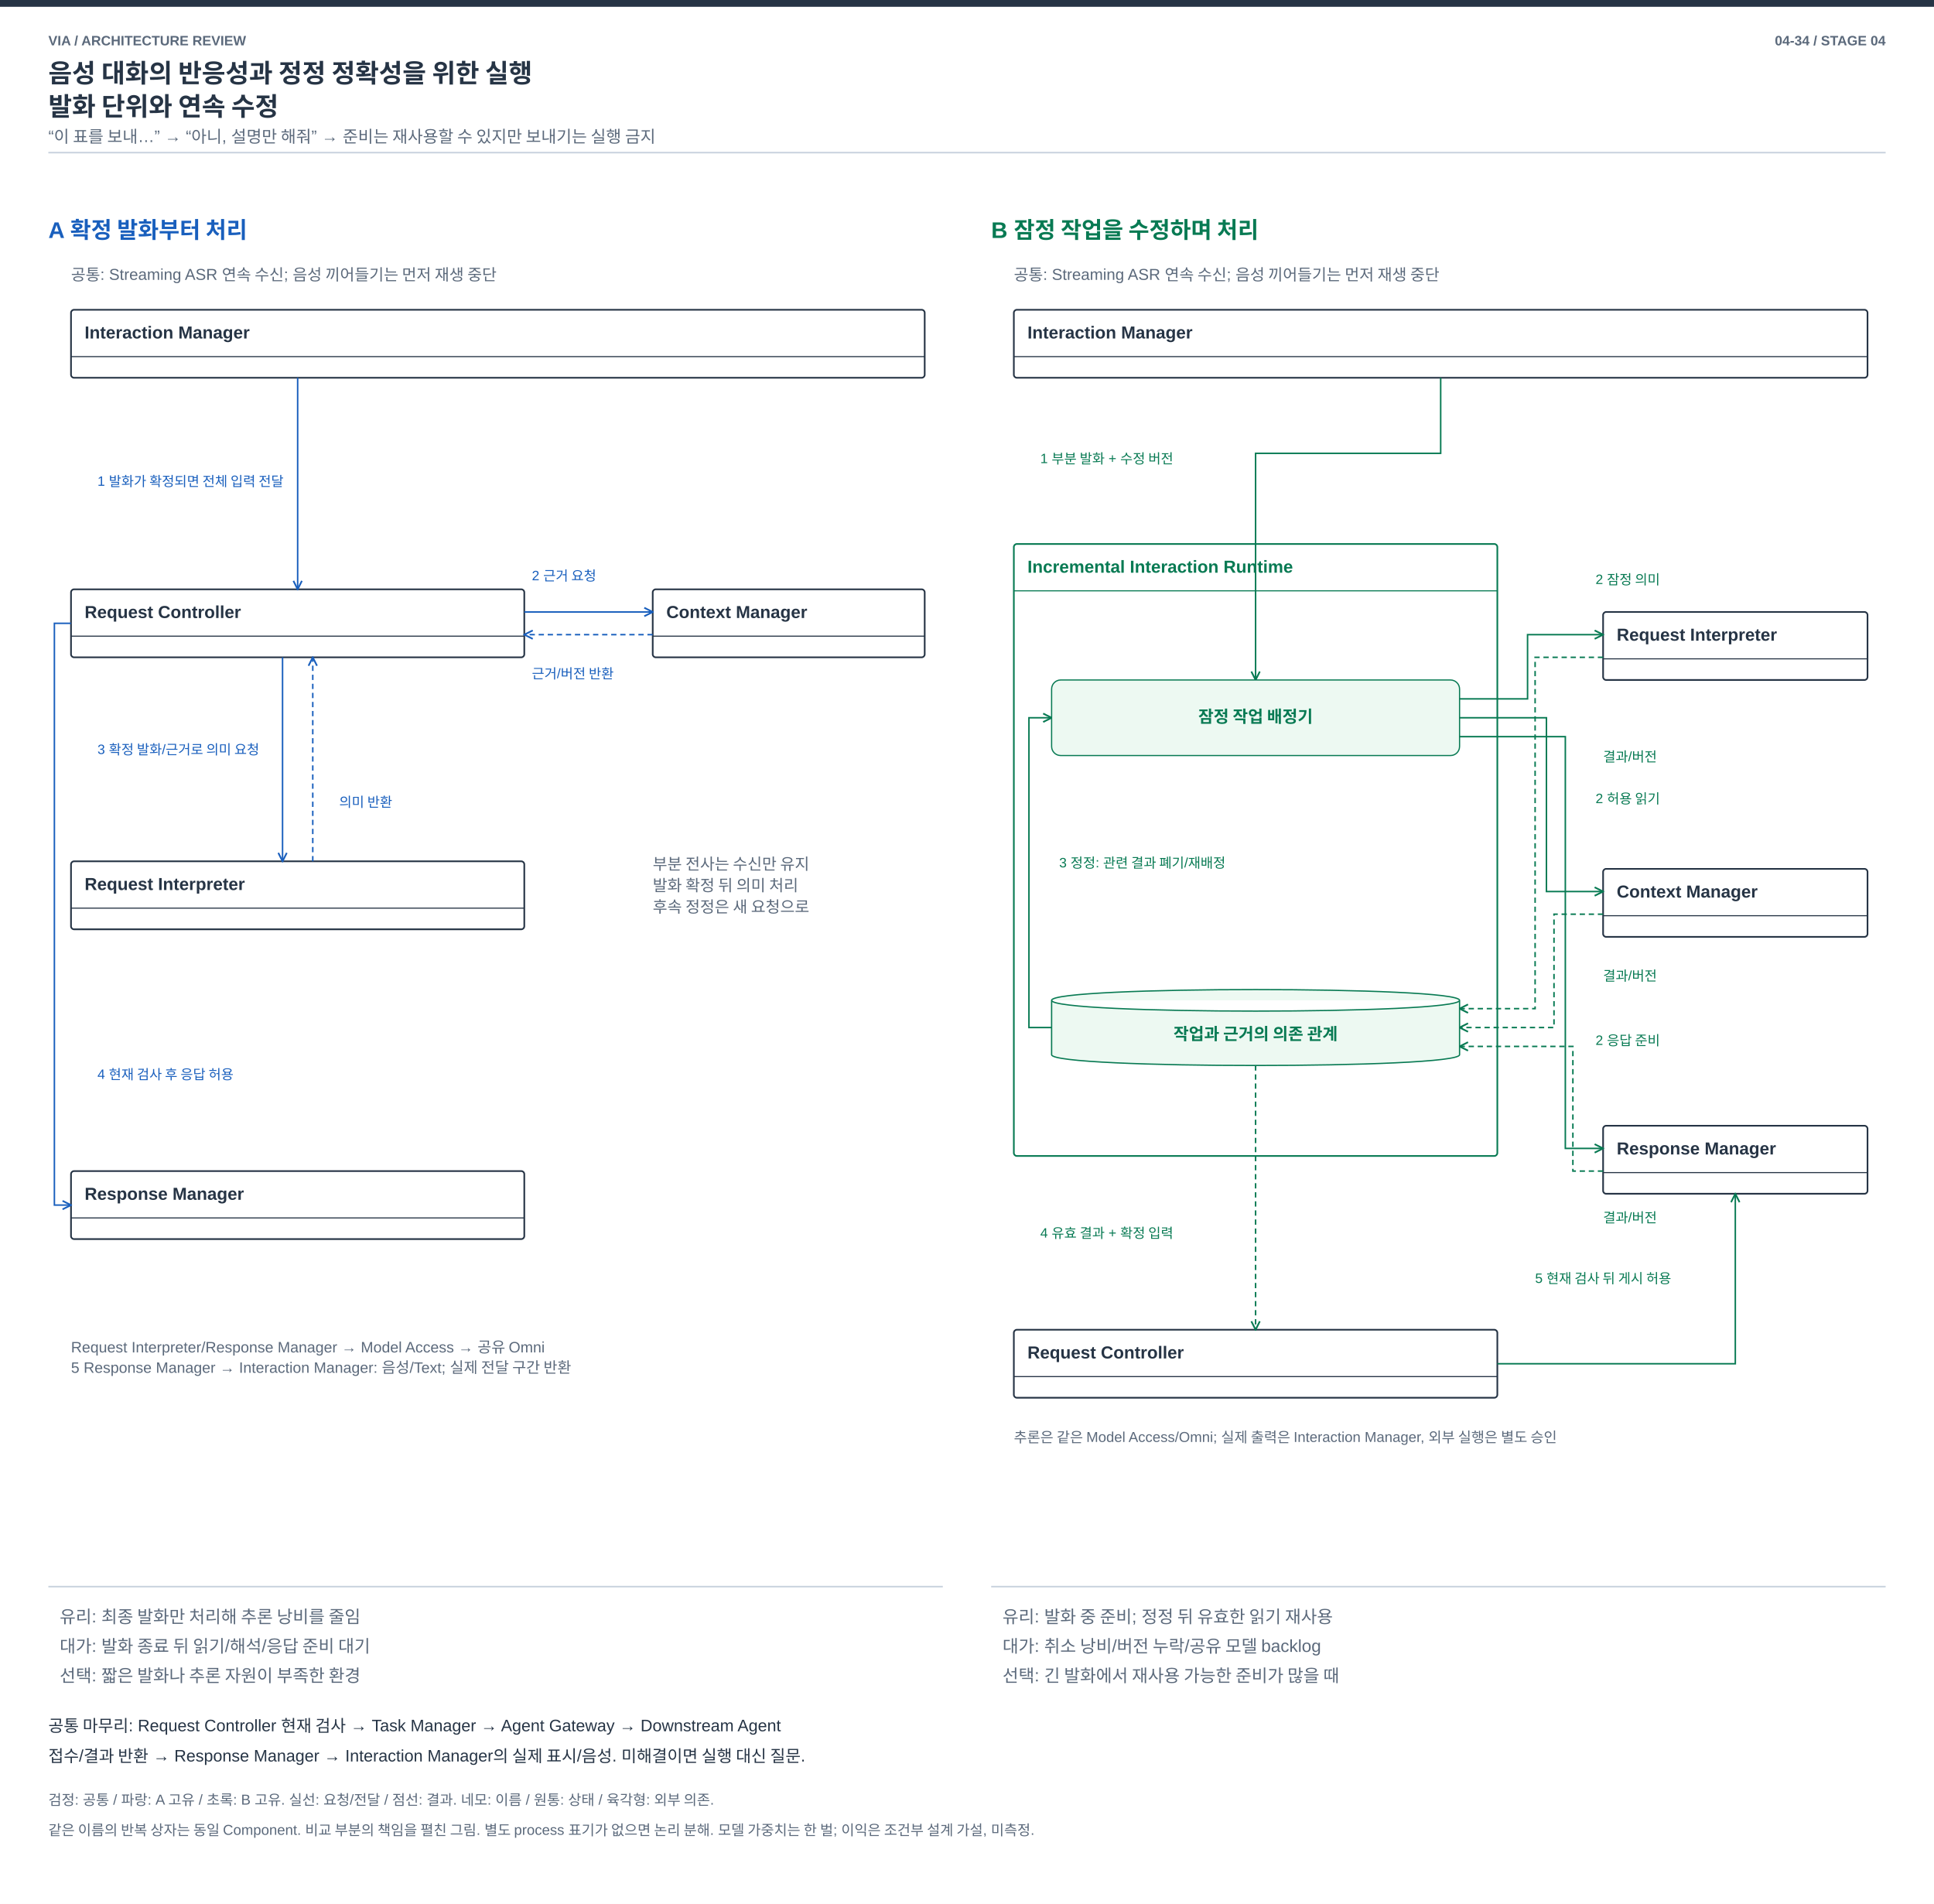
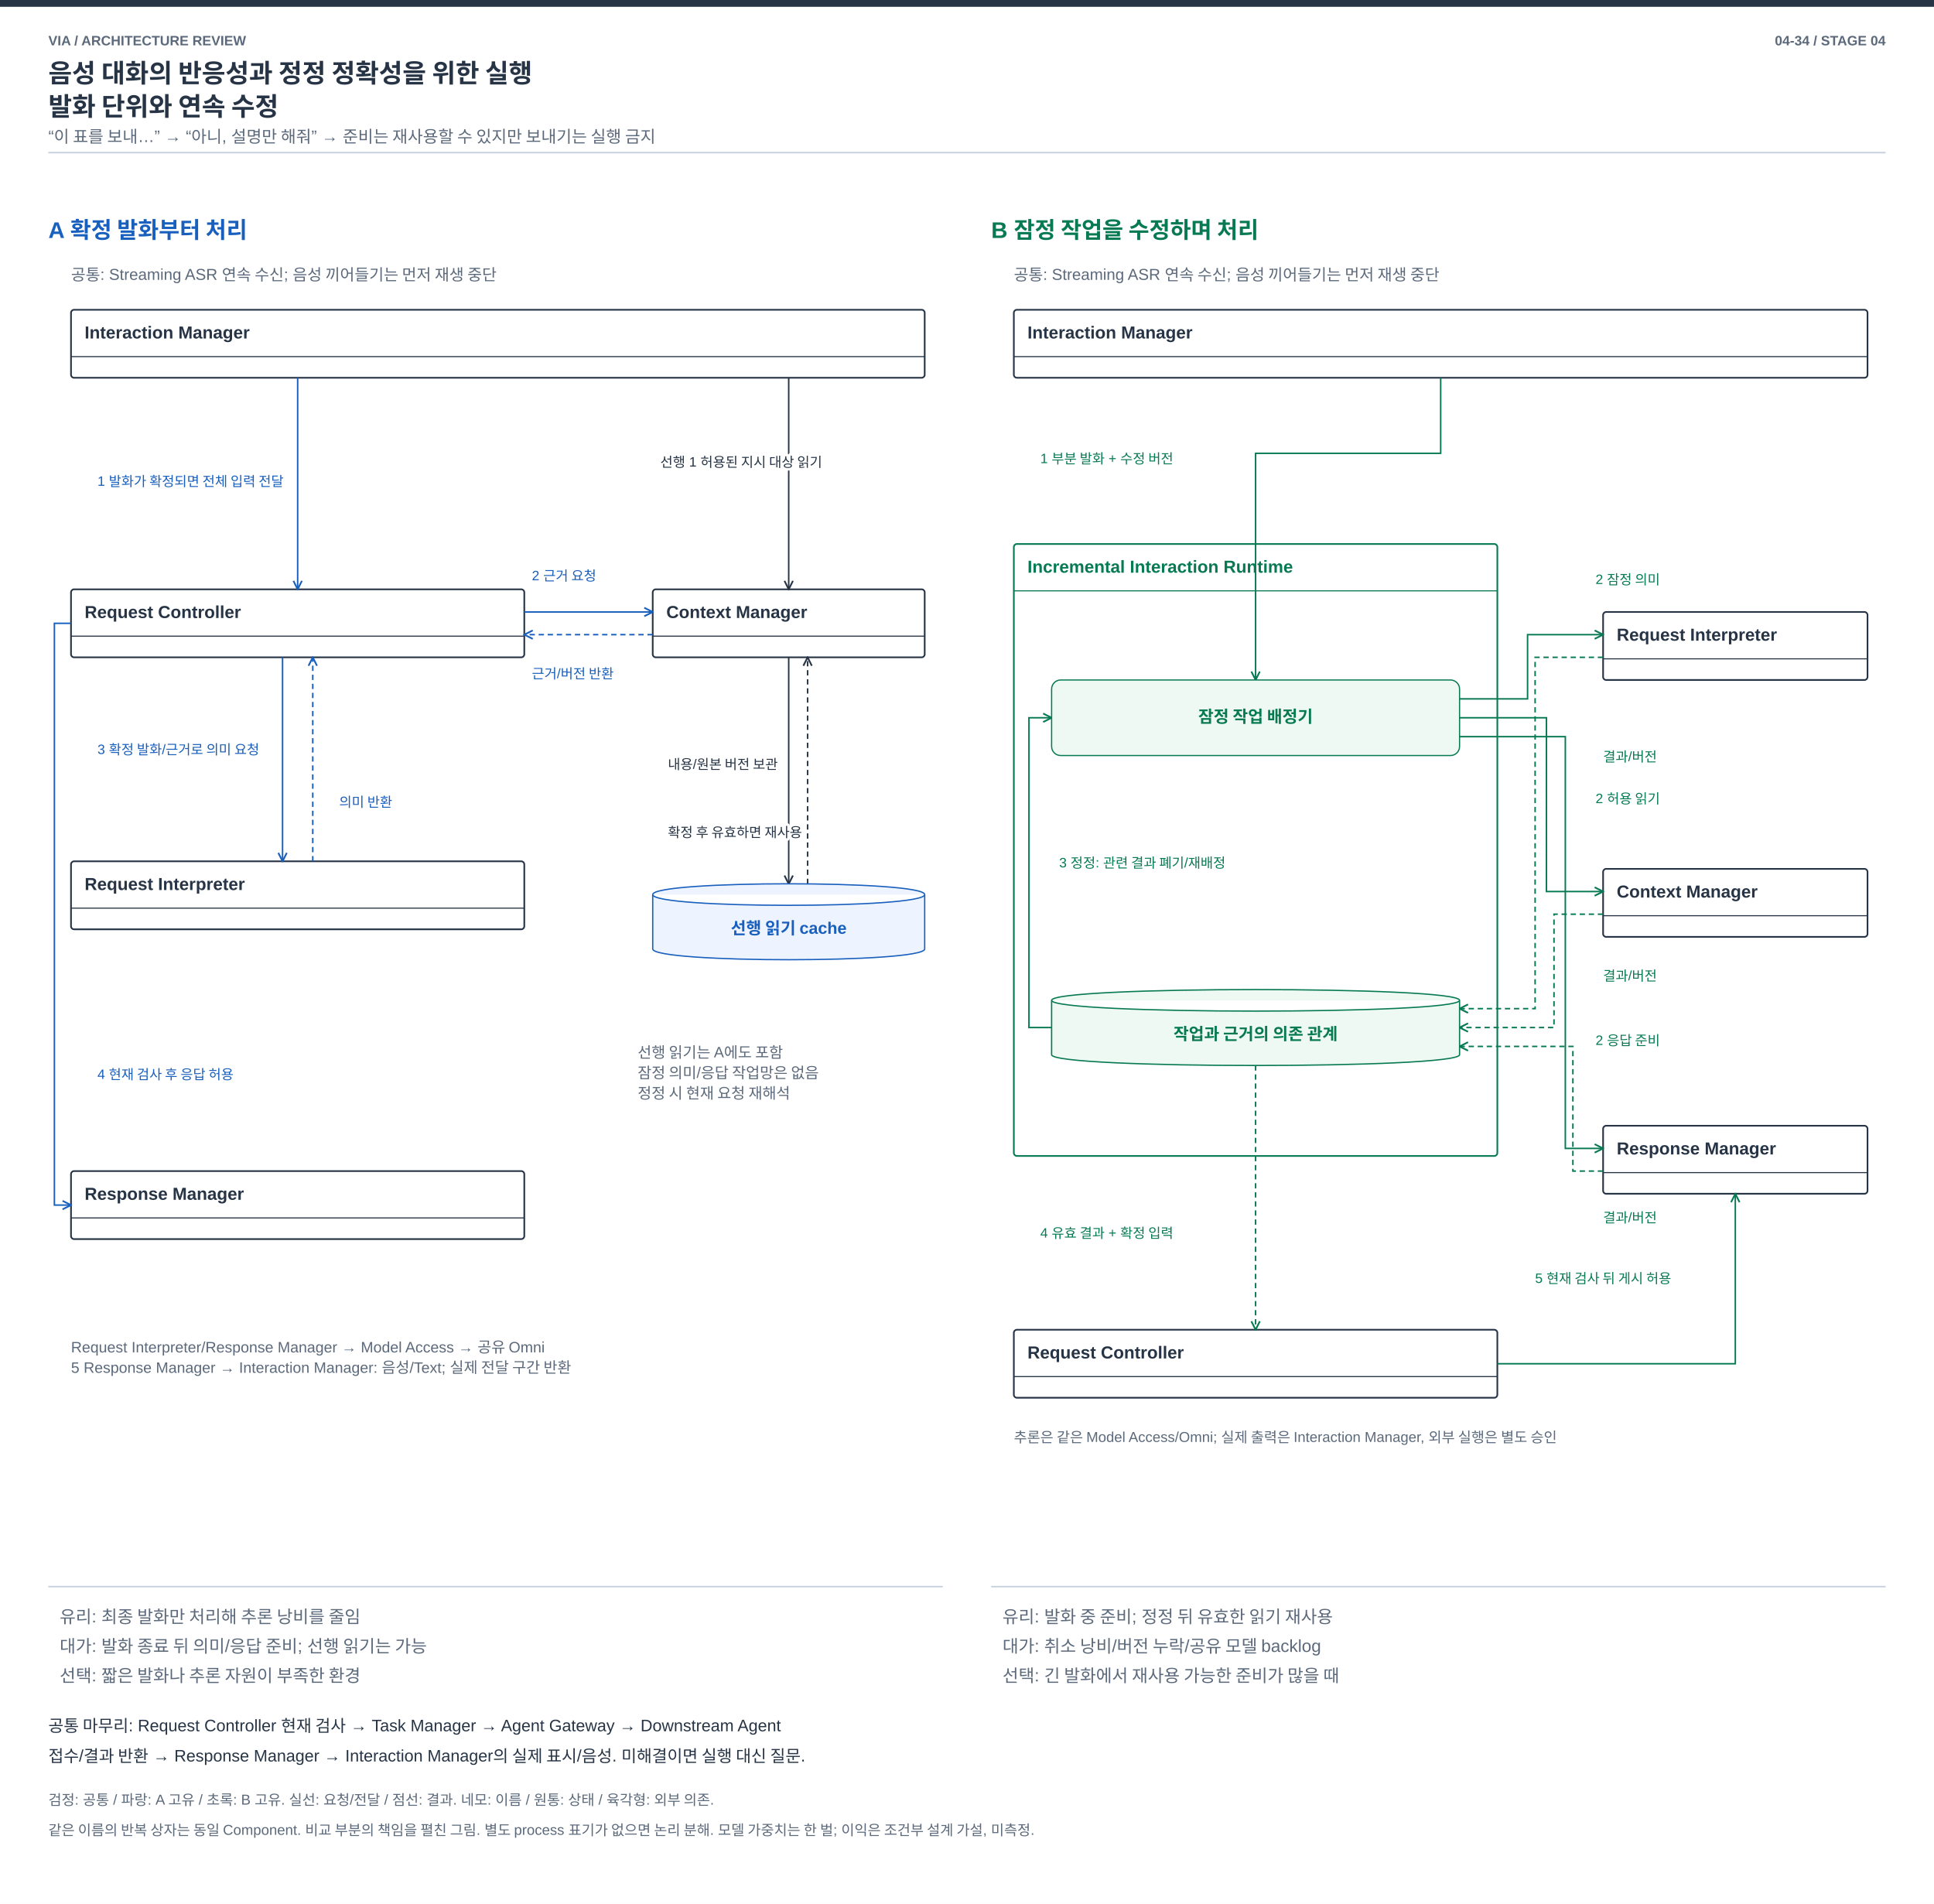
<svg xmlns="http://www.w3.org/2000/svg" width="2560" height="2520" viewBox="0 0 2560 2520" role="img" aria-labelledby="title">
  <defs>
    <marker id="a263445" viewBox="0 0 10 10" refX="9" refY="5" markerWidth="7" markerHeight="7" orient="auto-start-reverse">
      <path d="M1 1L9 5L1 9" fill="none" stroke="#263445" stroke-width="1.6" />
    </marker>
    <marker id="a195FBD" viewBox="0 0 10 10" refX="9" refY="5" markerWidth="7" markerHeight="7" orient="auto-start-reverse">
      <path d="M1 1L9 5L1 9" fill="none" stroke="#195FBD" stroke-width="1.6" />
    </marker>
    <marker id="a087A53" viewBox="0 0 10 10" refX="9" refY="5" markerWidth="7" markerHeight="7" orient="auto-start-reverse">
      <path d="M1 1L9 5L1 9" fill="none" stroke="#087A53" stroke-width="1.6" />
    </marker>
  </defs>
  <rect width="2560" height="2520" fill="white" />
  <g font-family="Arial, Apple SD Gothic Neo, Malgun Gothic, sans-serif">
    <rect id="e1" x="0" y="0" width="2560" height="9" rx="0" fill="#263445" stroke="none" stroke-width="1.5" />
    <g id="Aim" data-component="true">
      <rect x="94" y="410" width="1130" height="90" rx="4" fill="white" stroke="#263445" stroke-width="2.2" />
      <path d="M94 472H1224" stroke="#263445" stroke-width="1.4" />
      <text x="112" y="448.0" text-anchor="start" font-size="23" font-weight="700" fill="#263445">Interaction Manager</text>
    </g>
    <g id="Arc" data-component="true">
      <rect x="94" y="780" width="600" height="90" rx="4" fill="white" stroke="#263445" stroke-width="2.2" />
      <path d="M94 842H694" stroke="#263445" stroke-width="1.4" />
      <text x="112" y="818.0" text-anchor="start" font-size="23" font-weight="700" fill="#263445">Request Controller</text>
    </g>
    <g id="Acm" data-component="true">
      <rect x="864" y="780" width="360" height="90" rx="4" fill="white" stroke="#263445" stroke-width="2.2" />
      <path d="M864 842H1224" stroke="#263445" stroke-width="1.4" />
      <text x="882" y="818.0" text-anchor="start" font-size="23" font-weight="700" fill="#263445">Context Manager</text>
    </g>
    <g id="Ari" data-component="true">
      <rect x="94" y="1140" width="600" height="90" rx="4" fill="white" stroke="#263445" stroke-width="2.2" />
      <path d="M94 1202H694" stroke="#263445" stroke-width="1.4" />
      <text x="112" y="1178.0" text-anchor="start" font-size="23" font-weight="700" fill="#263445">Request Interpreter</text>
    </g>
    <g id="Arm" data-component="true">
      <rect x="94" y="1550" width="600" height="90" rx="4" fill="white" stroke="#263445" stroke-width="2.2" />
      <path d="M94 1612H694" stroke="#263445" stroke-width="1.4" />
      <text x="112" y="1588.0" text-anchor="start" font-size="23" font-weight="700" fill="#263445">Response Manager</text>
    </g>
    <g id="Bim" data-component="true">
      <rect x="1342" y="410" width="1130" height="90" rx="4" fill="white" stroke="#263445" stroke-width="2.2" />
      <path d="M1342 472H2472" stroke="#263445" stroke-width="1.4" />
      <text x="1360" y="448.0" text-anchor="start" font-size="23" font-weight="700" fill="#263445">Interaction Manager</text>
    </g>
    <g id="Brun" data-component="true">
      <rect x="1342" y="720" width="640" height="810" rx="4" fill="white" stroke="#087A53" stroke-width="2.2" />
      <path d="M1342 782H1982" stroke="#087A53" stroke-width="1.4" />
      <text x="1360" y="758.0" text-anchor="start" font-size="23" font-weight="700" fill="#087A53">Incremental Interaction Runtime</text>
    </g>
    <g id="Bri" data-component="true">
      <rect x="2122" y="810" width="350" height="90" rx="4" fill="white" stroke="#263445" stroke-width="2.2" />
      <path d="M2122 872H2472" stroke="#263445" stroke-width="1.4" />
      <text x="2140" y="848.0" text-anchor="start" font-size="23" font-weight="700" fill="#263445">Request Interpreter</text>
    </g>
    <g id="Bcm" data-component="true">
      <rect x="2122" y="1150" width="350" height="90" rx="4" fill="white" stroke="#263445" stroke-width="2.2" />
      <path d="M2122 1212H2472" stroke="#263445" stroke-width="1.4" />
      <text x="2140" y="1188.0" text-anchor="start" font-size="23" font-weight="700" fill="#263445">Context Manager</text>
    </g>
    <g id="Brm" data-component="true">
      <rect x="2122" y="1490" width="350" height="90" rx="4" fill="white" stroke="#263445" stroke-width="2.2" />
      <path d="M2122 1552H2472" stroke="#263445" stroke-width="1.4" />
      <text x="2140" y="1528.0" text-anchor="start" font-size="23" font-weight="700" fill="#263445">Response Manager</text>
    </g>
    <g id="Brc" data-component="true">
      <rect x="1342" y="1760" width="640" height="90" rx="4" fill="white" stroke="#263445" stroke-width="2.2" />
      <path d="M1342 1822H1982" stroke="#263445" stroke-width="1.4" />
      <text x="1360" y="1798.0" text-anchor="start" font-size="23" font-weight="700" fill="#263445">Request Controller</text>
    </g>
    <polyline id="e6" points="64,202 2496,202" fill="none" stroke="#C7D1DD" stroke-width="2" />
    <polyline id="e14" points="394.0,500 394.0,780" fill="none" stroke="#195FBD" stroke-width="2" marker-end="url(#a195FBD)" />
    <polyline id="e16" points="694,810.0 864,810.0" fill="none" stroke="#195FBD" stroke-width="2" marker-end="url(#a195FBD)" />
    <polyline id="e18" points="864,840.0 694,840.0" fill="none" stroke="#195FBD" stroke-width="2" stroke-dasharray="7 5" marker-end="url(#a195FBD)" />
    <polyline id="e20" points="374.0,870 374.0,1140" fill="none" stroke="#195FBD" stroke-width="2" marker-end="url(#a195FBD)" />
    <polyline id="e22" points="414.0,1140 414.0,870" fill="none" stroke="#195FBD" stroke-width="2" stroke-dasharray="7 5" marker-end="url(#a195FBD)" />
    <polyline id="e24" points="94,825.0 72,825 72,1595 94,1595.0" fill="none" stroke="#195FBD" stroke-width="2" marker-end="url(#a195FBD)" />
-     <polyline id="e28" points="64,2100 1248,2100" fill="none" stroke="#C7D1DD" stroke-width="2" />
-     <polyline id="e40" points="1907.0,500 1907,600 1662,600 1662.0,900" fill="none" stroke="#087A53" stroke-width="2" marker-end="url(#a087A53)" />
-     <polyline id="e42" points="1932,925.0 2022,925 2022,840.0 2122,840.0" fill="none" stroke="#087A53" stroke-width="2" marker-end="url(#a087A53)" />
-     <polyline id="e44" points="2122,870.0 2032,870.0 2032,1335 1932,1335.0" fill="none" stroke="#087A53" stroke-width="2" stroke-dasharray="7 5" marker-end="url(#a087A53)" />
-     <polyline id="e46" points="1932,950.0 2047,950 2047,1180.0 2122,1180.0" fill="none" stroke="#087A53" stroke-width="2" marker-end="url(#a087A53)" />
-     <polyline id="e48" points="2122,1210.0 2057,1210.0 2057,1360 1932,1360.0" fill="none" stroke="#087A53" stroke-width="2" stroke-dasharray="7 5" marker-end="url(#a087A53)" />
-     <polyline id="e50" points="1932,975.0 2072,975 2072,1520.0 2122,1520.0" fill="none" stroke="#087A53" stroke-width="2" marker-end="url(#a087A53)" />
-     <polyline id="e52" points="2122,1550.0 2082,1550.0 2082,1385 1932,1385.0" fill="none" stroke="#087A53" stroke-width="2" stroke-dasharray="7 5" marker-end="url(#a087A53)" />
-     <polyline id="e54" points="1392,1360.0 1362,1360 1362,950 1392,950.0" fill="none" stroke="#087A53" stroke-width="2" marker-end="url(#a087A53)" />
-     <polyline id="e56" points="1662.0,1410 1662,1640 1662.0,1760" fill="none" stroke="#087A53" stroke-width="2" stroke-dasharray="7 5" marker-end="url(#a087A53)" />
-     <polyline id="e58" points="1982,1805.0 2297,1805 2297.0,1580" fill="none" stroke="#087A53" stroke-width="2" marker-end="url(#a087A53)" />
-     <polyline id="e61" points="1312,2100 2496,2100" fill="none" stroke="#C7D1DD" stroke-width="2" />
+     <polyline id="e27" points="1044.0,500 1044.0,780" fill="none" stroke="#263445" stroke-width="2" marker-end="url(#a263445)" />
+     <polyline id="e29" points="1044.0,870 1044.0,1170" fill="none" stroke="#263445" stroke-width="2" marker-end="url(#a263445)" />
+     <polyline id="e31" points="1069.0,1170 1069.0,870" fill="none" stroke="#263445" stroke-width="2" stroke-dasharray="7 5" marker-end="url(#a263445)" />
+     <polyline id="e35" points="64,2100 1248,2100" fill="none" stroke="#C7D1DD" stroke-width="2" />
+     <polyline id="e47" points="1907.0,500 1907,600 1662,600 1662.0,900" fill="none" stroke="#087A53" stroke-width="2" marker-end="url(#a087A53)" />
+     <polyline id="e49" points="1932,925.0 2022,925 2022,840.0 2122,840.0" fill="none" stroke="#087A53" stroke-width="2" marker-end="url(#a087A53)" />
+     <polyline id="e51" points="2122,870.0 2032,870.0 2032,1335 1932,1335.0" fill="none" stroke="#087A53" stroke-width="2" stroke-dasharray="7 5" marker-end="url(#a087A53)" />
+     <polyline id="e53" points="1932,950.0 2047,950 2047,1180.0 2122,1180.0" fill="none" stroke="#087A53" stroke-width="2" marker-end="url(#a087A53)" />
+     <polyline id="e55" points="2122,1210.0 2057,1210.0 2057,1360 1932,1360.0" fill="none" stroke="#087A53" stroke-width="2" stroke-dasharray="7 5" marker-end="url(#a087A53)" />
+     <polyline id="e57" points="1932,975.0 2072,975 2072,1520.0 2122,1520.0" fill="none" stroke="#087A53" stroke-width="2" marker-end="url(#a087A53)" />
+     <polyline id="e59" points="2122,1550.0 2082,1550.0 2082,1385 1932,1385.0" fill="none" stroke="#087A53" stroke-width="2" stroke-dasharray="7 5" marker-end="url(#a087A53)" />
+     <polyline id="e61" points="1392,1360.0 1362,1360 1362,950 1392,950.0" fill="none" stroke="#087A53" stroke-width="2" marker-end="url(#a087A53)" />
+     <polyline id="e63" points="1662.0,1410 1662,1640 1662.0,1760" fill="none" stroke="#087A53" stroke-width="2" stroke-dasharray="7 5" marker-end="url(#a087A53)" />
+     <polyline id="e65" points="1982,1805.0 2297,1805 2297.0,1580" fill="none" stroke="#087A53" stroke-width="2" marker-end="url(#a087A53)" />
+     <polyline id="e68" points="1312,2100 2496,2100" fill="none" stroke="#C7D1DD" stroke-width="2" />
+     <g id="Aprefetch" data-node="true" data-x="864" data-y="1170" data-w="360" data-h="100">
+       <path d="M864 1184C864 1165 1224 1165 1224 1184V1256C1224 1275 864 1275 864 1256Z M864 1184C864 1203 1224 1203 1224 1184" fill="#EEF4FF" stroke="#195FBD" stroke-width="1.7" />
+       <text x="1044.0" y="1236.25" text-anchor="middle" font-size="22" font-weight="700" fill="#195FBD">선행 읽기 cache</text>
+     </g>
    <g id="Bscheduler" data-node="true" data-x="1392" data-y="900" data-w="540" data-h="100">
      <rect x="1392" y="900" width="540" height="100" rx="12" fill="#EDF9F2" stroke="#087A53" stroke-width="1.6" />
      <text x="1662.0" y="956.25" text-anchor="middle" font-size="22" font-weight="700" fill="#087A53">잠정 작업 배정기</text>
    </g>
    <g id="Bdeps" data-node="true" data-x="1392" data-y="1310" data-w="540" data-h="100">
      <path d="M1392 1324C1392 1305 1932 1305 1932 1324V1396C1932 1415 1392 1415 1392 1396Z M1392 1324C1392 1343 1932 1343 1932 1324" fill="#EDF9F2" stroke="#087A53" stroke-width="1.7" />
      <text x="1662.0" y="1376.25" text-anchor="middle" font-size="22" font-weight="700" fill="#087A53">작업과 근거의 의존 관계</text>
    </g>
    <g id="e2">
      <text x="64" y="60.0" text-anchor="start" font-size="18" font-weight="700" fill="#5B697B">VIA  /  ARCHITECTURE REVIEW</text>
    </g>
    <g id="e3">
      <text x="2496" y="60.0" text-anchor="end" font-size="18" font-weight="700" fill="#5B697B">04-34  /  STAGE 04</text>
    </g>
    <g id="e4">
      <text x="64" y="109" text-anchor="start" font-size="34" font-weight="700" fill="#263445">음성 대화의 반응성과 정정 정확성을 위한 실행</text>
      <text x="64" y="153" text-anchor="start" font-size="34" font-weight="700" fill="#263445">발화 단위와 연속 수정</text>
    </g>
    <g id="e5">
      <text x="64" y="188.0" text-anchor="start" font-size="22" font-weight="400" fill="#5B697B">“이 표를 보내…” → “아니, 설명만 해줘” → 준비는 재사용할 수 있지만 보내기는 실행 금지</text>
    </g>
    <g id="e7">
      <text x="64" y="315.0" text-anchor="start" font-size="30" font-weight="700" fill="#195FBD">A  확정 발화부터 처리</text>
    </g>
    <g id="e9">
      <text x="94" y="371.0" text-anchor="start" font-size="21" font-weight="400" fill="#5B697B">공통: Streaming ASR 연속 수신; 음성 끼어들기는 먼저 재생 중단</text>
    </g>
    <g id="e15" paint-order="stroke" stroke="white" stroke-width="7" stroke-linejoin="round">
      <text x="129" y="643.0" text-anchor="start" font-size="18" font-weight="400" fill="#195FBD">1  발화가 확정되면 전체 입력 전달</text>
    </g>
    <g id="e17" paint-order="stroke" stroke="white" stroke-width="7" stroke-linejoin="round">
      <text x="704" y="768.0" text-anchor="start" font-size="18" font-weight="400" fill="#195FBD">2  근거 요청</text>
    </g>
    <g id="e19" paint-order="stroke" stroke="white" stroke-width="7" stroke-linejoin="round">
      <text x="704" y="898.0" text-anchor="start" font-size="18" font-weight="400" fill="#195FBD">근거/버전 반환</text>
    </g>
    <g id="e21" paint-order="stroke" stroke="white" stroke-width="7" stroke-linejoin="round">
      <text x="129" y="998.0" text-anchor="start" font-size="18" font-weight="400" fill="#195FBD">3  확정 발화/근거로 의미 요청</text>
    </g>
    <g id="e23" paint-order="stroke" stroke="white" stroke-width="7" stroke-linejoin="round">
      <text x="449" y="1068.0" text-anchor="start" font-size="18" font-weight="400" fill="#195FBD">의미 반환</text>
    </g>
    <g id="e25" paint-order="stroke" stroke="white" stroke-width="7" stroke-linejoin="round">
      <text x="129" y="1428.0" text-anchor="start" font-size="18" font-weight="400" fill="#195FBD">4  현재 검사 후 응답 허용</text>
    </g>
-     <g id="e26">
-       <text x="864" y="1151.0" text-anchor="start" font-size="21" font-weight="400" fill="#5B697B">부분 전사는 수신만 유지</text>
-       <text x="864" y="1179.35" text-anchor="start" font-size="21" font-weight="400" fill="#5B697B">발화 확정 뒤 의미 처리</text>
-       <text x="864" y="1207.7" text-anchor="start" font-size="21" font-weight="400" fill="#5B697B">후속 정정은 새 요청으로</text>
-     </g>
-     <g id="e27">
+     <g id="e28" paint-order="stroke" stroke="white" stroke-width="7" stroke-linejoin="round">
+       <text x="874" y="618.0" text-anchor="start" font-size="18" font-weight="400" fill="#263445">선행 1  허용된 지시 대상 읽기</text>
+     </g>
+     <g id="e30" paint-order="stroke" stroke="white" stroke-width="7" stroke-linejoin="round">
+       <text x="884" y="1018.0" text-anchor="start" font-size="18" font-weight="400" fill="#263445">내용/원본 버전 보관</text>
+     </g>
+     <g id="e32" paint-order="stroke" stroke="white" stroke-width="7" stroke-linejoin="round">
+       <text x="884" y="1108.0" text-anchor="start" font-size="18" font-weight="400" fill="#263445">확정 후 유효하면 재사용</text>
+     </g>
+     <g id="e33">
+       <text x="844" y="1400.0" text-anchor="start" font-size="20" font-weight="400" fill="#5B697B">선행 읽기는 A에도 포함</text>
+       <text x="844" y="1427.0" text-anchor="start" font-size="20" font-weight="400" fill="#5B697B">잠정 의미/응답 작업망은 없음</text>
+       <text x="844" y="1454.0" text-anchor="start" font-size="20" font-weight="400" fill="#5B697B">정정 시 현재 요청 재해석</text>
+     </g>
+     <g id="e34">
      <text x="94" y="1790.0" text-anchor="start" font-size="20" font-weight="400" fill="#5B697B">Request Interpreter/Response Manager → Model Access → 공유 Omni</text>
      <text x="94" y="1817.0" text-anchor="start" font-size="20" font-weight="400" fill="#5B697B">5  Response Manager → Interaction Manager: 음성/Text; 실제 전달 구간 반환</text>
    </g>
-     <g id="e29">
+     <g id="e36">
      <text x="79" y="2148" text-anchor="start" font-size="23" font-weight="400" fill="#5B697B">유리: 최종 발화만 처리해 추론 낭비를 줄임</text>
-       <text x="79" y="2187" text-anchor="start" font-size="23" font-weight="400" fill="#5B697B">대가: 발화 종료 뒤 읽기/해석/응답 준비 대기</text>
+       <text x="79" y="2187" text-anchor="start" font-size="23" font-weight="400" fill="#5B697B">대가: 발화 종료 뒤 의미/응답 준비; 선행 읽기는 가능</text>
      <text x="79" y="2226" text-anchor="start" font-size="23" font-weight="400" fill="#5B697B">선택: 짧은 발화나 추론 자원이 부족한 환경</text>
    </g>
-     <g id="e30">
+     <g id="e37">
      <text x="1312" y="315.0" text-anchor="start" font-size="30" font-weight="700" fill="#087A53">B  잠정 작업을 수정하며 처리</text>
    </g>
-     <g id="e32">
+     <g id="e39">
      <text x="1342" y="371.0" text-anchor="start" font-size="21" font-weight="400" fill="#5B697B">공통: Streaming ASR 연속 수신; 음성 끼어들기는 먼저 재생 중단</text>
    </g>
-     <g id="e41" paint-order="stroke" stroke="white" stroke-width="7" stroke-linejoin="round">
+     <g id="e48" paint-order="stroke" stroke="white" stroke-width="7" stroke-linejoin="round">
      <text x="1377" y="613.0" text-anchor="start" font-size="18" font-weight="400" fill="#087A53">1  부분 발화 + 수정 버전</text>
    </g>
-     <g id="e43" paint-order="stroke" stroke="white" stroke-width="7" stroke-linejoin="round">
+     <g id="e50" paint-order="stroke" stroke="white" stroke-width="7" stroke-linejoin="round">
      <text x="2112" y="773.0" text-anchor="start" font-size="18" font-weight="400" fill="#087A53">2  잠정 의미</text>
    </g>
-     <g id="e45" paint-order="stroke" stroke="white" stroke-width="7" stroke-linejoin="round">
+     <g id="e52" paint-order="stroke" stroke="white" stroke-width="7" stroke-linejoin="round">
      <text x="2122" y="1008.0" text-anchor="start" font-size="18" font-weight="400" fill="#087A53">결과/버전</text>
    </g>
-     <g id="e47" paint-order="stroke" stroke="white" stroke-width="7" stroke-linejoin="round">
+     <g id="e54" paint-order="stroke" stroke="white" stroke-width="7" stroke-linejoin="round">
      <text x="2112" y="1063.0" text-anchor="start" font-size="18" font-weight="400" fill="#087A53">2  허용 읽기</text>
    </g>
-     <g id="e49" paint-order="stroke" stroke="white" stroke-width="7" stroke-linejoin="round">
+     <g id="e56" paint-order="stroke" stroke="white" stroke-width="7" stroke-linejoin="round">
      <text x="2122" y="1298.0" text-anchor="start" font-size="18" font-weight="400" fill="#087A53">결과/버전</text>
    </g>
-     <g id="e51" paint-order="stroke" stroke="white" stroke-width="7" stroke-linejoin="round">
+     <g id="e58" paint-order="stroke" stroke="white" stroke-width="7" stroke-linejoin="round">
      <text x="2112" y="1383.0" text-anchor="start" font-size="18" font-weight="400" fill="#087A53">2  응답 준비</text>
    </g>
-     <g id="e53" paint-order="stroke" stroke="white" stroke-width="7" stroke-linejoin="round">
+     <g id="e60" paint-order="stroke" stroke="white" stroke-width="7" stroke-linejoin="round">
      <text x="2122" y="1618.0" text-anchor="start" font-size="18" font-weight="400" fill="#087A53">결과/버전</text>
    </g>
-     <g id="e55" paint-order="stroke" stroke="white" stroke-width="7" stroke-linejoin="round">
+     <g id="e62" paint-order="stroke" stroke="white" stroke-width="7" stroke-linejoin="round">
      <text x="1402" y="1148.0" text-anchor="start" font-size="18" font-weight="400" fill="#087A53">3  정정: 관련 결과 폐기/재배정</text>
    </g>
-     <g id="e57" paint-order="stroke" stroke="white" stroke-width="7" stroke-linejoin="round">
+     <g id="e64" paint-order="stroke" stroke="white" stroke-width="7" stroke-linejoin="round">
      <text x="1377" y="1638.0" text-anchor="start" font-size="18" font-weight="400" fill="#087A53">4  유효 결과 + 확정 입력</text>
    </g>
-     <g id="e59" paint-order="stroke" stroke="white" stroke-width="7" stroke-linejoin="round">
+     <g id="e66" paint-order="stroke" stroke="white" stroke-width="7" stroke-linejoin="round">
      <text x="2032" y="1698.0" text-anchor="start" font-size="18" font-weight="400" fill="#087A53">5  현재 검사 뒤 게시 허용</text>
    </g>
-     <g id="e60">
+     <g id="e67">
      <text x="1342" y="1909.0" text-anchor="start" font-size="19" font-weight="400" fill="#5B697B">추론은 같은 Model Access/Omni; 실제 출력은 Interaction Manager, 외부 실행은 별도 승인</text>
    </g>
-     <g id="e62">
+     <g id="e69">
      <text x="1327" y="2148" text-anchor="start" font-size="23" font-weight="400" fill="#5B697B">유리: 발화 중 준비; 정정 뒤 유효한 읽기 재사용</text>
      <text x="1327" y="2187" text-anchor="start" font-size="23" font-weight="400" fill="#5B697B">대가: 취소 낭비/버전 누락/공유 모델 backlog</text>
      <text x="1327" y="2226" text-anchor="start" font-size="23" font-weight="400" fill="#5B697B">선택: 긴 발화에서 재사용 가능한 준비가 많을 때</text>
    </g>
-     <g id="e63">
+     <g id="e70">
      <text x="64" y="2292.0" text-anchor="start" font-size="22" font-weight="400" fill="#263445">공통 마무리: Request Controller 현재 검사 → Task Manager → Agent Gateway → Downstream Agent</text>
    </g>
-     <g id="e64">
+     <g id="e71">
      <text x="64" y="2332.0" text-anchor="start" font-size="22" font-weight="400" fill="#263445">접수/결과 반환 → Response Manager → Interaction Manager의 실제 표시/음성. 미해결이면 실행 대신 질문.</text>
    </g>
-     <g id="e65">
+     <g id="e72">
      <text x="64" y="2389.0" text-anchor="start" font-size="19" font-weight="400" fill="#5B697B">검정: 공통 / 파랑: A 고유 / 초록: B 고유. 실선: 요청/전달 / 점선: 결과. 네모: 이름 / 원통: 상태 / 육각형: 외부 의존.</text>
    </g>
-     <g id="e66">
+     <g id="e73">
      <text x="64" y="2429.0" text-anchor="start" font-size="19" font-weight="400" fill="#5B697B">같은 이름의 반복 상자는 동일 Component. 비교 부분의 책임을 펼친 그림. 별도 process 표기가 없으면 논리 분해. 모델 가중치는 한 벌; 이익은 조건부 설계 가설, 미측정.</text>
    </g>
  </g>
</svg>
